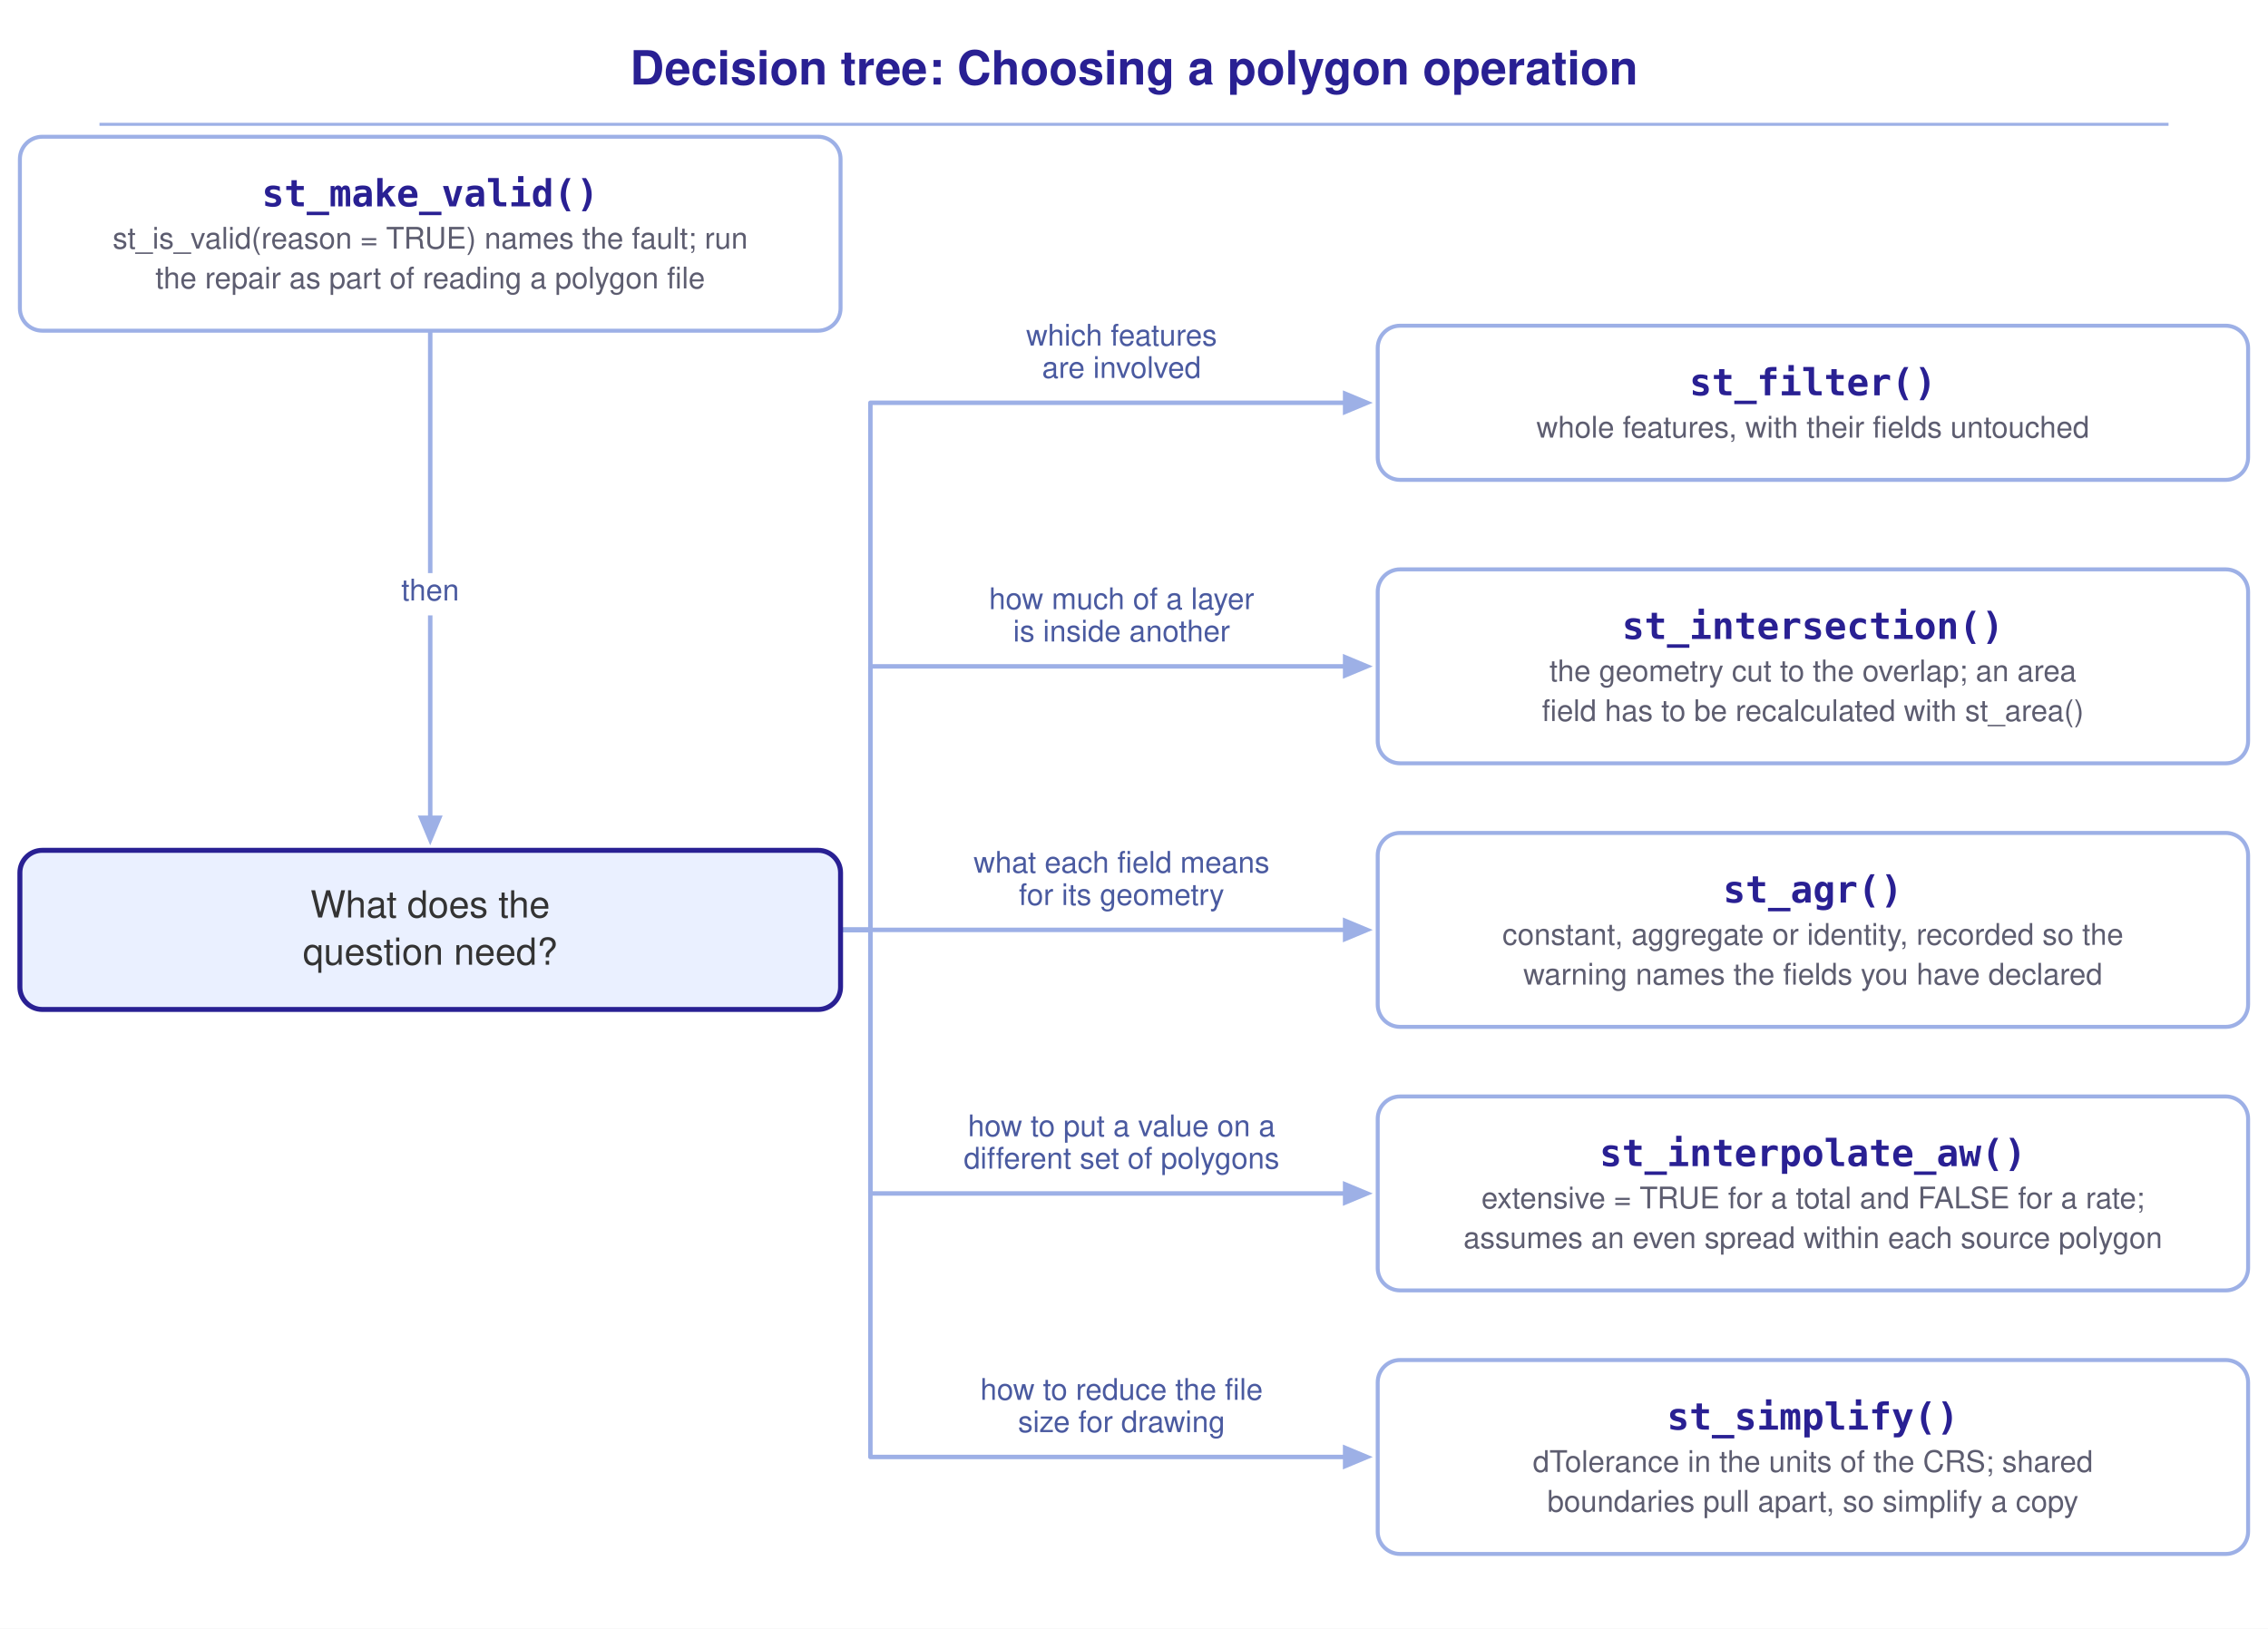
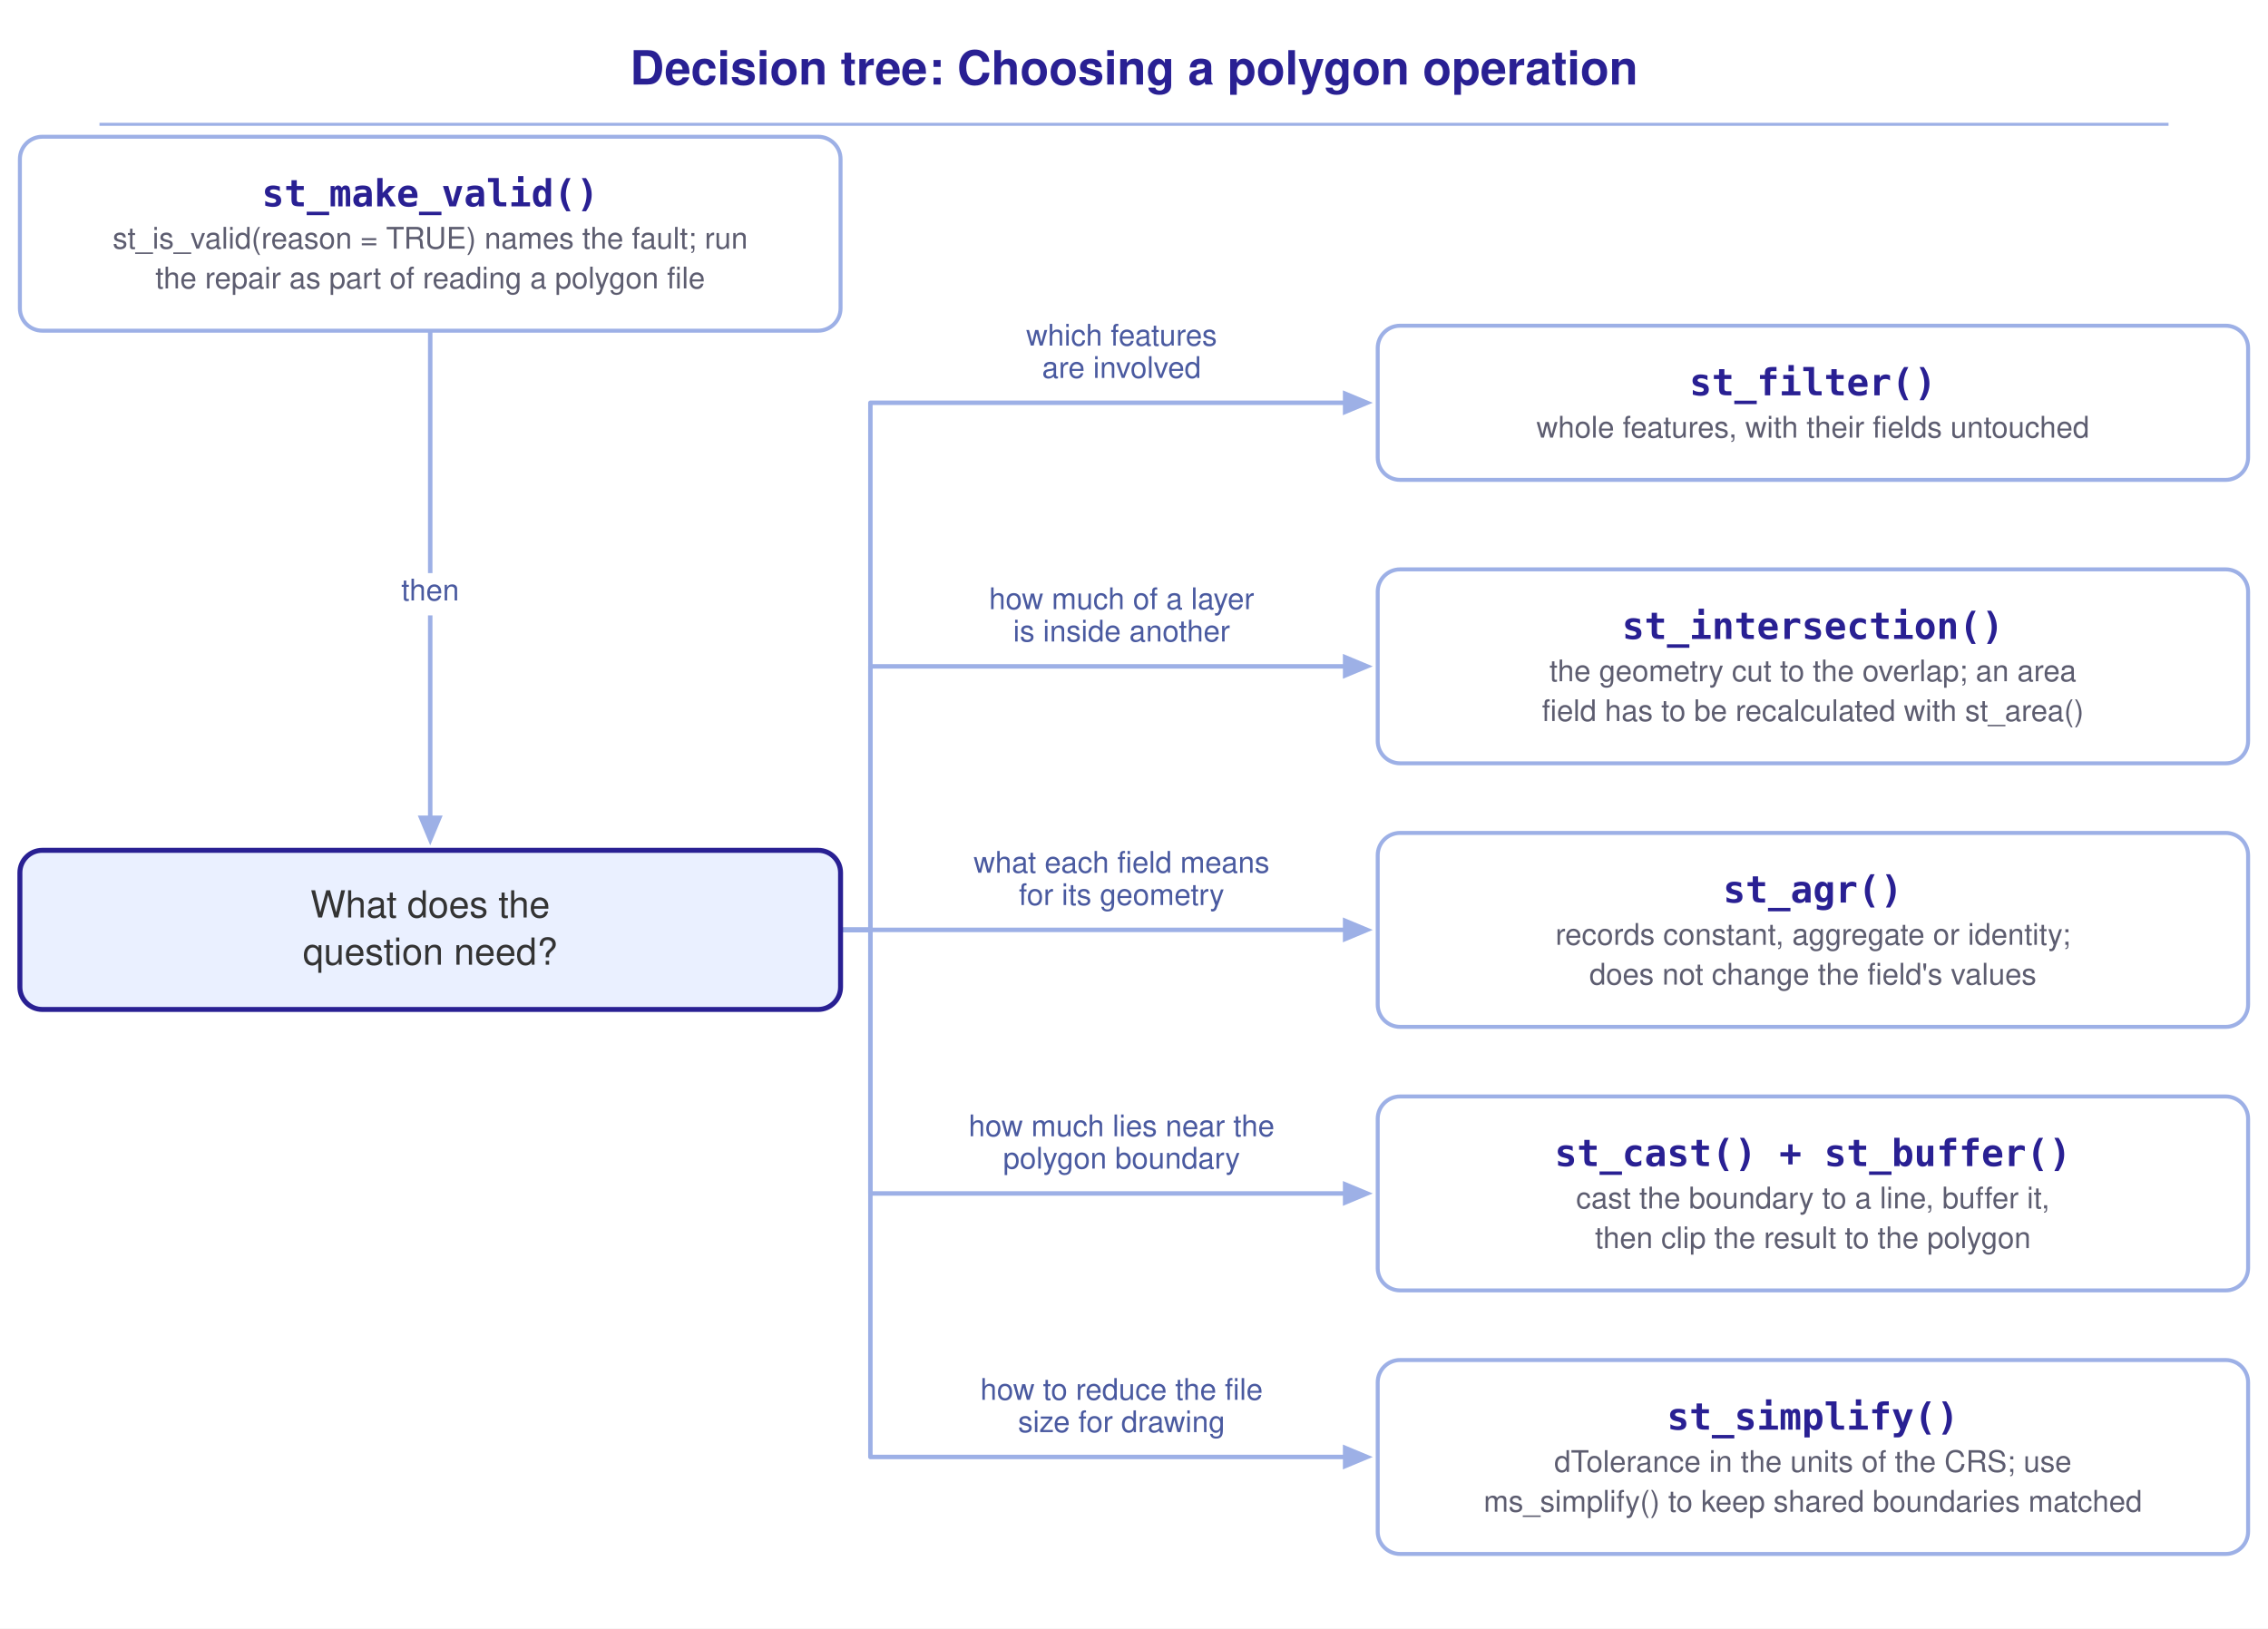
<svg xmlns="http://www.w3.org/2000/svg" viewBox="0 0 912 655" width="912" height="655" font-family="Helvetica Neue,Helvetica,Arial,sans-serif" role="img">
  <rect width="912" height="655" fill="#ffffff" />
  <text x="456" y="34" text-anchor="middle" font-size="19" font-weight="700" fill="#292093">Decision tree: Choosing a polygon operation</text>
  <line x1="40" y1="50" x2="872" y2="50" stroke="#9db0e6" stroke-width="1.2" />
  <g transform="translate(0,52)">
    <path d="M 173.0 81.0 V 277.0" fill="none" stroke="#9db0e6" stroke-width="1.8" />
    <polygon points="173.0,288.0 168.0,276.0 178.0,276.0" fill="#9db0e6" />
    <rect x="156.2" y="178.5" width="33.6" height="17.0" rx="3" fill="#ffffff" />
    <text x="173.0" y="189.5" text-anchor="middle" font-size="12" fill="#4a5aa0">then</text>
    <path d="M 338.0 322.0 H 350.0 V 110.0 H 541.0" fill="none" stroke="#9db0e6" stroke-width="1.8" stroke-linejoin="round" />
    <polygon points="552.0,110.0 540.0,105.0 540.0,115.0" fill="#9db0e6" />
    <path d="M 338.0 322.0 H 350.0 V 216.0 H 541.0" fill="none" stroke="#9db0e6" stroke-width="1.8" stroke-linejoin="round" />
    <polygon points="552.0,216.0 540.0,211.0 540.0,221.0" fill="#9db0e6" />
    <path d="M 338.0 322.0 H 350.0 V 322.0 H 541.0" fill="none" stroke="#9db0e6" stroke-width="1.8" stroke-linejoin="round" />
    <polygon points="552.0,322.0 540.0,317.0 540.0,327.0" fill="#9db0e6" />
    <path d="M 338.0 322.0 H 350.0 V 428.0 H 541.0" fill="none" stroke="#9db0e6" stroke-width="1.8" stroke-linejoin="round" />
    <polygon points="552.0,428.0 540.0,423.0 540.0,433.0" fill="#9db0e6" />
    <path d="M 338.0 322.0 H 350.0 V 534.0 H 541.0" fill="none" stroke="#9db0e6" stroke-width="1.8" stroke-linejoin="round" />
    <polygon points="552.0,534.0 540.0,529.0 540.0,539.0" fill="#9db0e6" />
    <rect x="399.7" y="76.0" width="102.6" height="30.0" rx="3" fill="#ffffff" />
    <text x="451.0" y="87.0" text-anchor="middle" font-size="12" fill="#4a5aa0">which features</text>
    <text x="451.0" y="100.0" text-anchor="middle" font-size="12" fill="#4a5aa0">are involved</text>
    <rect x="382.4" y="182.0" width="137.1" height="30.0" rx="3" fill="#ffffff" />
    <text x="451.0" y="193.0" text-anchor="middle" font-size="12" fill="#4a5aa0">how much of a layer</text>
    <text x="451.0" y="206.0" text-anchor="middle" font-size="12" fill="#4a5aa0">is inside another</text>
    <rect x="375.6" y="288.0" width="150.9" height="30.0" rx="3" fill="#ffffff" />
    <text x="451.0" y="299.0" text-anchor="middle" font-size="12" fill="#4a5aa0">what each field means</text>
    <text x="451.0" y="312.0" text-anchor="middle" font-size="12" fill="#4a5aa0">for its geometry</text>
    <rect x="361.8" y="394.0" width="178.5" height="30.0" rx="3" fill="#ffffff" />
-     <text x="451.0" y="405.0" text-anchor="middle" font-size="12" fill="#4a5aa0">how to put a value on a</text>
-     <text x="451.0" y="418.0" text-anchor="middle" font-size="12" fill="#4a5aa0">different set of polygons</text>
+     <text x="451.0" y="405.0" text-anchor="middle" font-size="12" fill="#4a5aa0">how much lies near the</text>
+     <text x="451.0" y="418.0" text-anchor="middle" font-size="12" fill="#4a5aa0">polygon boundary</text>
    <rect x="372.1" y="500.0" width="157.8" height="30.0" rx="3" fill="#ffffff" />
    <text x="451.0" y="511.0" text-anchor="middle" font-size="12" fill="#4a5aa0">how to reduce the file</text>
    <text x="451.0" y="524.0" text-anchor="middle" font-size="12" fill="#4a5aa0">size for drawing</text>
    <rect x="8.0" y="3.0" width="330" height="78" rx="9" fill="#ffffff" stroke="#9db0e6" stroke-width="1.6" />
    <text x="173.0" y="31.0" text-anchor="middle" font-size="15" font-weight="700" font-family="Menlo,Consolas,monospace" fill="#292093">st_make_valid()</text>
    <text x="173.0" y="48.0" text-anchor="middle" font-size="12" fill="#5d5d70">st_is_valid(reason = TRUE) names the fault; run</text>
    <text x="173.0" y="64.0" text-anchor="middle" font-size="12" fill="#5d5d70">the repair as part of reading a polygon file</text>
    <rect x="8.0" y="290.0" width="330" height="64" rx="9" fill="#eaf0ff" stroke="#292093" stroke-width="2.0" />
    <text x="173.0" y="317.0" text-anchor="middle" font-size="15" fill="#333333">What does the</text>
    <text x="173.0" y="336.0" text-anchor="middle" font-size="15" fill="#333333">question need?</text>
    <rect x="554.0" y="79.0" width="350" height="62" rx="9" fill="#ffffff" stroke="#9db0e6" stroke-width="1.6" />
    <text x="729.0" y="107.0" text-anchor="middle" font-size="15" font-weight="700" font-family="Menlo,Consolas,monospace" fill="#292093">st_filter()</text>
    <text x="729.0" y="124.0" text-anchor="middle" font-size="12" fill="#5d5d70">whole features, with their fields untouched</text>
    <rect x="554.0" y="177.0" width="350" height="78" rx="9" fill="#ffffff" stroke="#9db0e6" stroke-width="1.6" />
    <text x="729.0" y="205.0" text-anchor="middle" font-size="15" font-weight="700" font-family="Menlo,Consolas,monospace" fill="#292093">st_intersection()</text>
    <text x="729.0" y="222.0" text-anchor="middle" font-size="12" fill="#5d5d70">the geometry cut to the overlap; an area</text>
    <text x="729.0" y="238.0" text-anchor="middle" font-size="12" fill="#5d5d70">field has to be recalculated with st_area()</text>
    <rect x="554.0" y="283.0" width="350" height="78" rx="9" fill="#ffffff" stroke="#9db0e6" stroke-width="1.6" />
    <text x="729.0" y="311.0" text-anchor="middle" font-size="15" font-weight="700" font-family="Menlo,Consolas,monospace" fill="#292093">st_agr()</text>
-     <text x="729.0" y="328.0" text-anchor="middle" font-size="12" fill="#5d5d70">constant, aggregate or identity, recorded so the</text>
-     <text x="729.0" y="344.0" text-anchor="middle" font-size="12" fill="#5d5d70">warning names the fields you have declared</text>
+     <text x="729.0" y="328.0" text-anchor="middle" font-size="12" fill="#5d5d70">records constant, aggregate or identity;</text>
+     <text x="729.0" y="344.0" text-anchor="middle" font-size="12" fill="#5d5d70">does not change the field's values</text>
    <rect x="554.0" y="389.0" width="350" height="78" rx="9" fill="#ffffff" stroke="#9db0e6" stroke-width="1.6" />
-     <text x="729.0" y="417.0" text-anchor="middle" font-size="15" font-weight="700" font-family="Menlo,Consolas,monospace" fill="#292093">st_interpolate_aw()</text>
-     <text x="729.0" y="434.0" text-anchor="middle" font-size="12" fill="#5d5d70">extensive = TRUE for a total and FALSE for a rate;</text>
-     <text x="729.0" y="450.0" text-anchor="middle" font-size="12" fill="#5d5d70">assumes an even spread within each source polygon</text>
+     <text x="729.0" y="417.0" text-anchor="middle" font-size="15" font-weight="700" font-family="Menlo,Consolas,monospace" fill="#292093">st_cast() + st_buffer()</text>
+     <text x="729.0" y="434.0" text-anchor="middle" font-size="12" fill="#5d5d70">cast the boundary to a line, buffer it,</text>
+     <text x="729.0" y="450.0" text-anchor="middle" font-size="12" fill="#5d5d70">then clip the result to the polygon</text>
    <rect x="554.0" y="495.0" width="350" height="78" rx="9" fill="#ffffff" stroke="#9db0e6" stroke-width="1.6" />
    <text x="729.0" y="523.0" text-anchor="middle" font-size="15" font-weight="700" font-family="Menlo,Consolas,monospace" fill="#292093">st_simplify()</text>
-     <text x="729.0" y="540.0" text-anchor="middle" font-size="12" fill="#5d5d70">dTolerance in the units of the CRS; shared</text>
-     <text x="729.0" y="556.0" text-anchor="middle" font-size="12" fill="#5d5d70">boundaries pull apart, so simplify a copy</text>
+     <text x="729.0" y="540.0" text-anchor="middle" font-size="12" fill="#5d5d70">dTolerance in the units of the CRS; use</text>
+     <text x="729.0" y="556.0" text-anchor="middle" font-size="12" fill="#5d5d70">ms_simplify() to keep shared boundaries matched</text>
  </g>
</svg>
